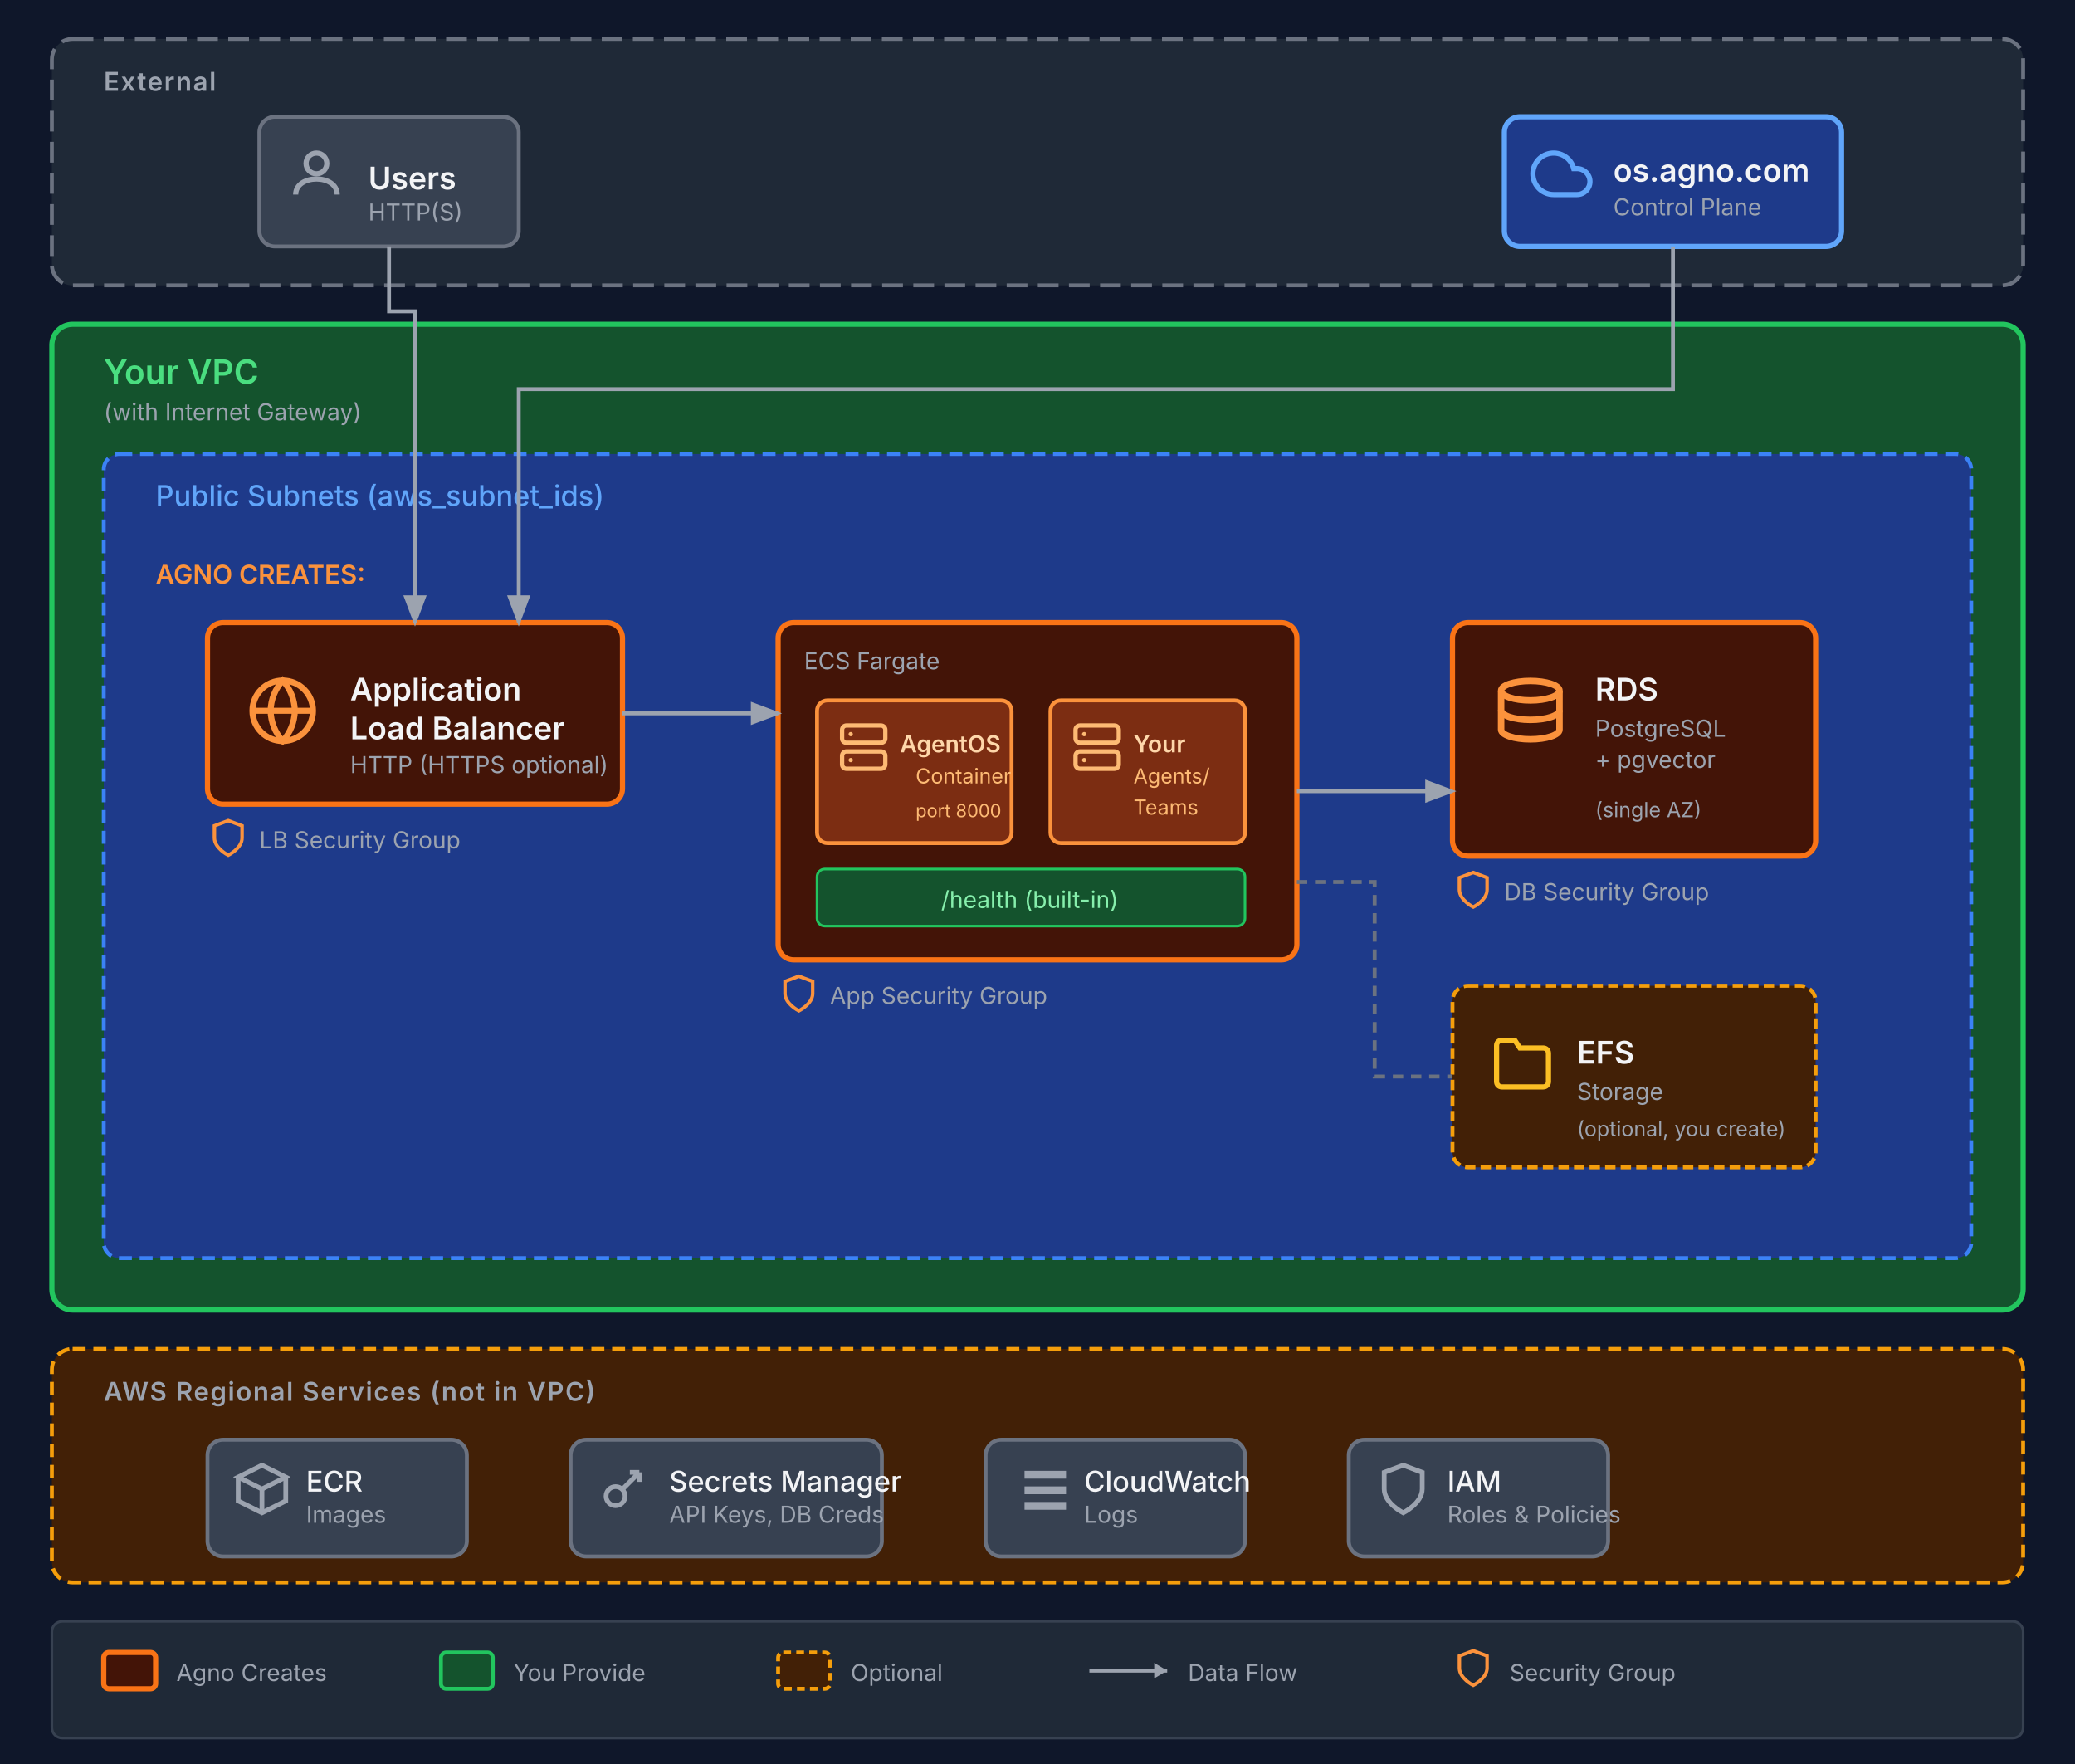
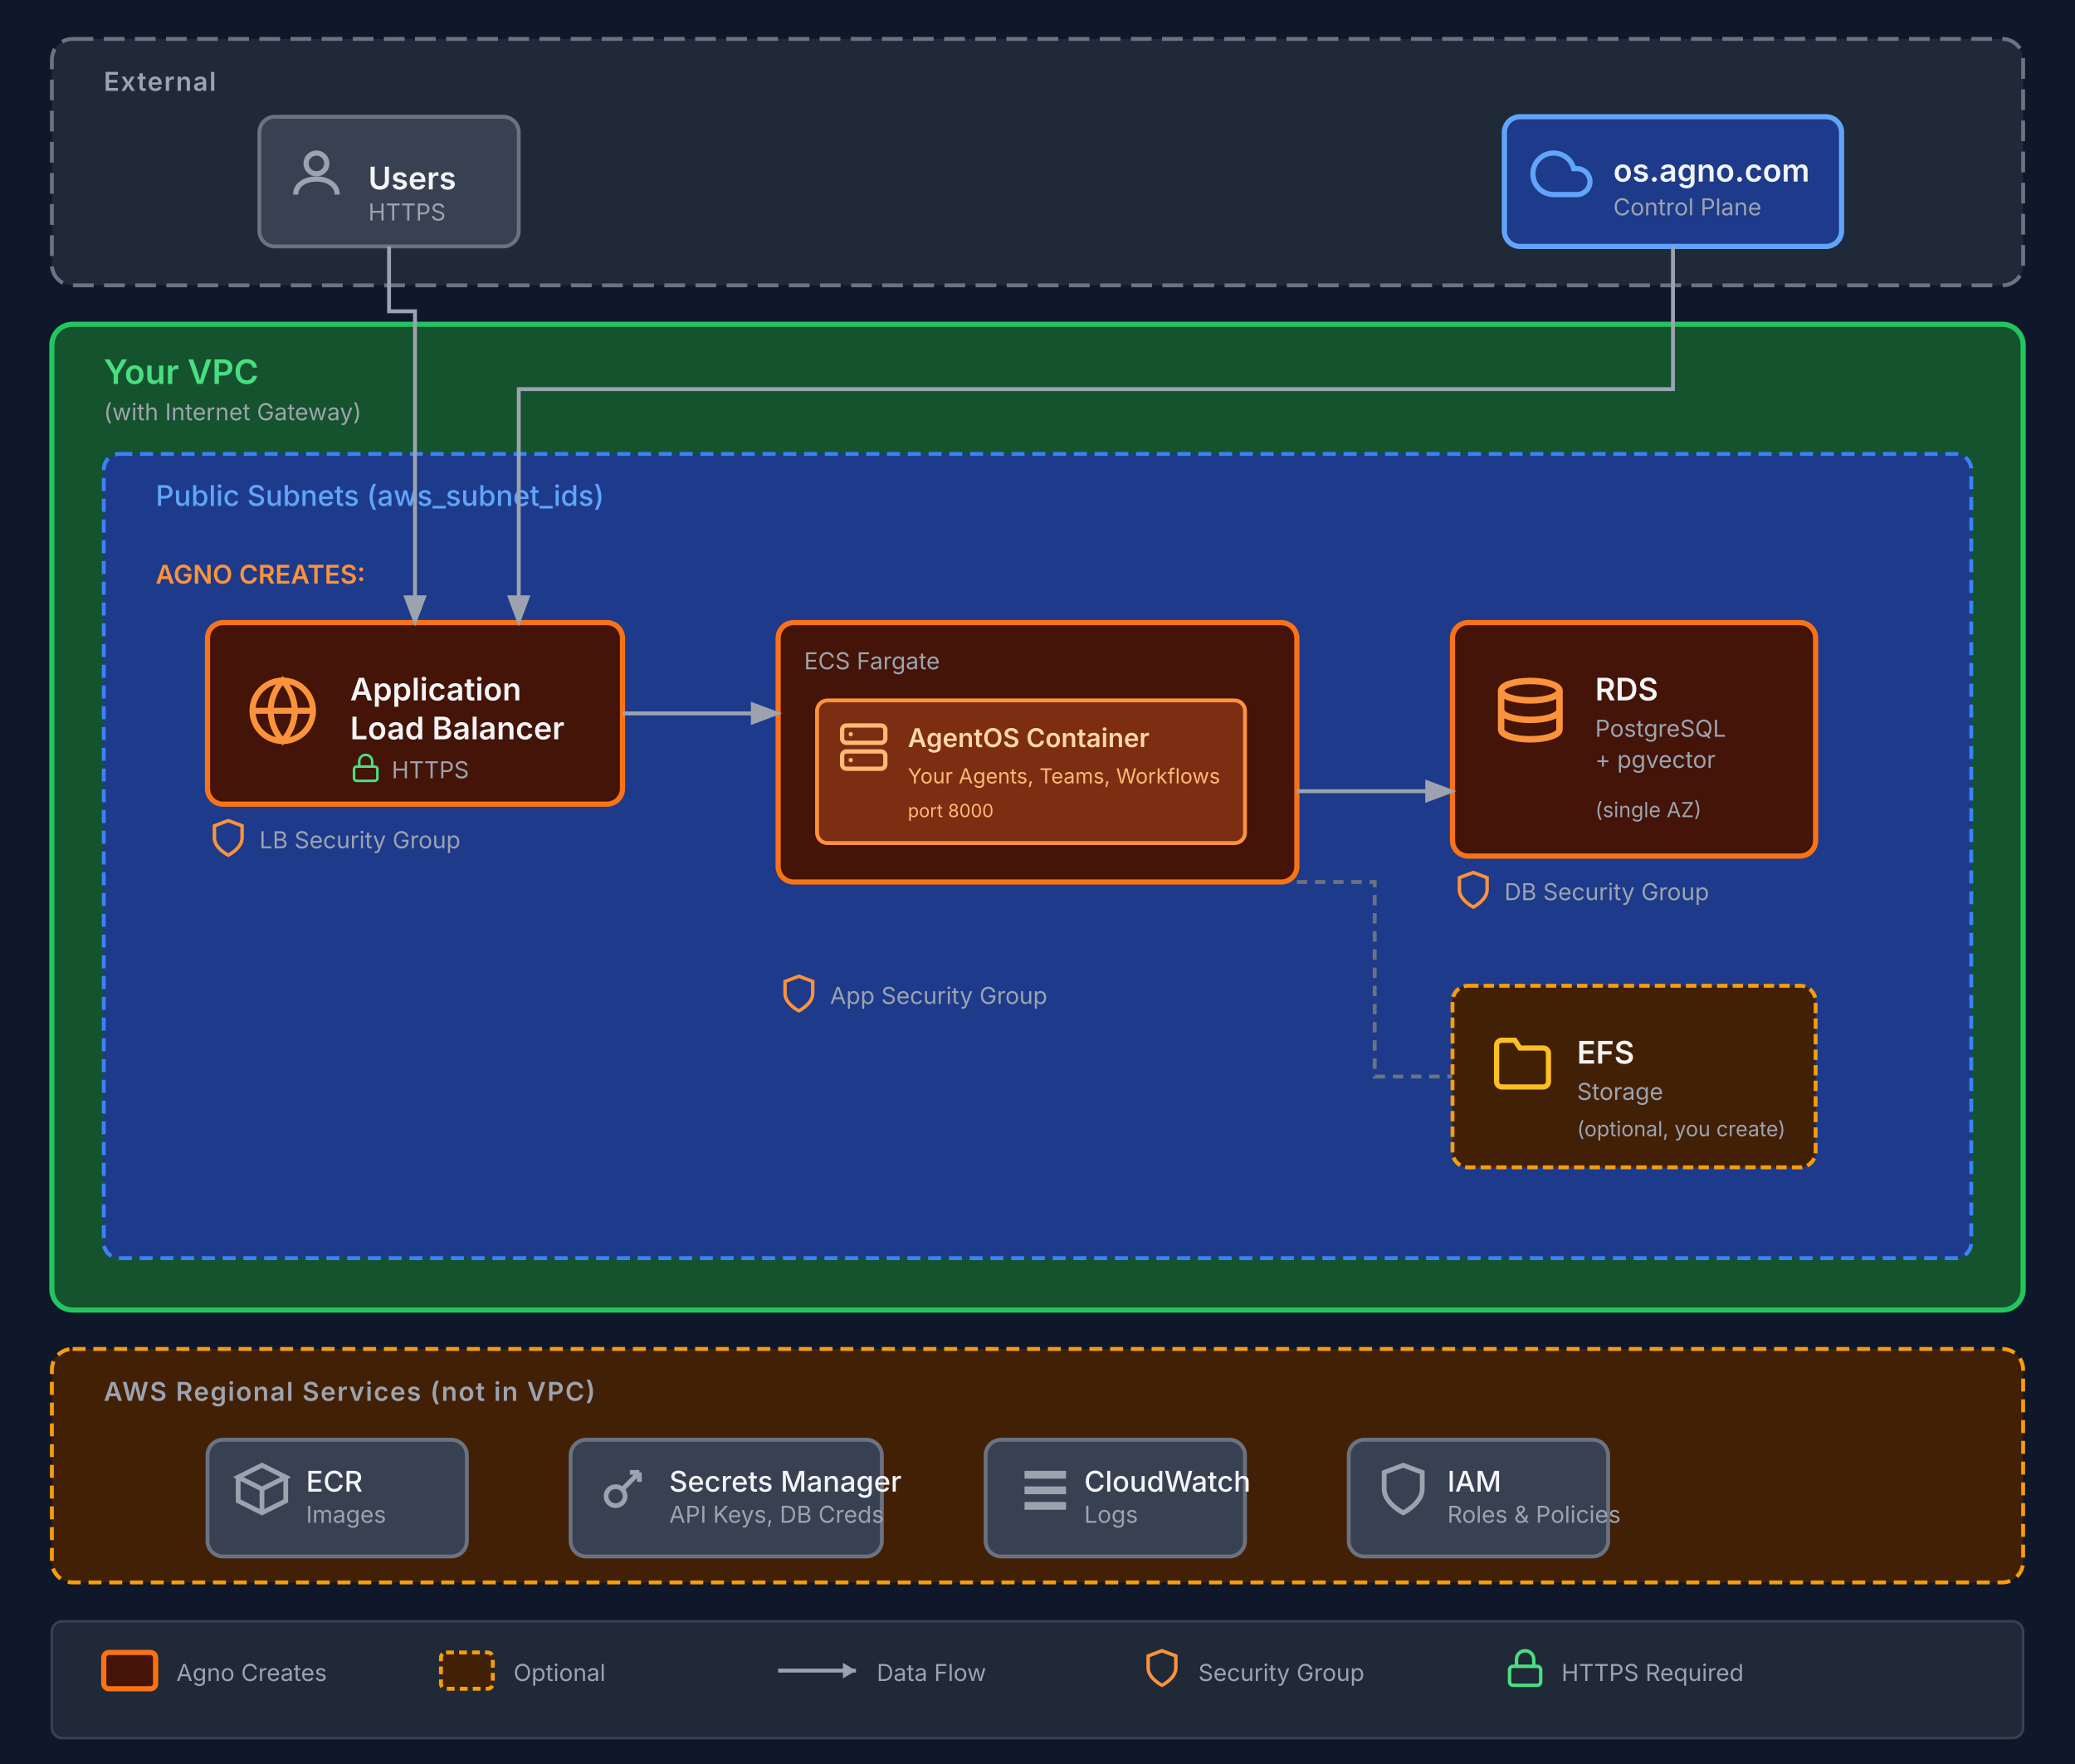
<svg xmlns="http://www.w3.org/2000/svg" viewBox="0 0 800 680" font-family="system-ui, -apple-system, sans-serif">
  <defs>
    <style>
      .external-zone { fill: #1f2937; stroke: #6b7280; stroke-width: 1.5; stroke-dasharray: 8,4; }
      .vpc-border { fill: #14532d; stroke: #22c55e; stroke-width: 2; }
      .subnet-border { fill: #1e3a8a; stroke: #3b82f6; stroke-width: 1.5; stroke-dasharray: 5,3; }
      .regional-zone { fill: #422006; stroke: #f59e0b; stroke-width: 1.5; stroke-dasharray: 5,3; }
      .service-box { fill: #374151; stroke: #6b7280; stroke-width: 1.5; rx: 6; }
      .agno-creates { fill: #431407; stroke: #f97316; stroke-width: 2; rx: 6; }
      .user-provides { fill: #14532d; stroke: #22c55e; stroke-width: 1.5; rx: 6; }
      .label { font-size: 11px; fill: #f3f4f6; font-weight: 500; }
      .label-small { font-size: 9px; fill: #9ca3af; }
      .label-bold { font-size: 12px; fill: #f3f4f6; font-weight: 600; }
      .zone-label { font-size: 10px; fill: #9ca3af; font-weight: 600; text-transform: uppercase; letter-spacing: 0.5px; }
      .arrow { stroke: #9ca3af; stroke-width: 1.5; fill: none; marker-end: url(#arrowhead); }
      .arrow-dashed { stroke: #6b7280; stroke-width: 1.5; fill: none; stroke-dasharray: 4,3; }
    </style>
    <marker id="arrowhead" markerWidth="8" markerHeight="6" refX="7" refY="3" orient="auto">
      <polygon points="0 0, 8 3, 0 6" fill="#9ca3af" />
    </marker>
    <symbol id="icon-user" viewBox="0 0 24 24">
      <circle cx="12" cy="8" r="4" fill="none" stroke="currentColor" stroke-width="2" />
      <path d="M4 20c0-4 4-6 8-6s8 2 8 6" fill="none" stroke="currentColor" stroke-width="2" />
    </symbol>
    <symbol id="icon-cloud" viewBox="0 0 24 24">
      <path d="M18 10h-1.26A8 8 0 109 20h9a5 5 0 000-10z" fill="none" stroke="currentColor" stroke-width="2" />
    </symbol>
    <symbol id="icon-server" viewBox="0 0 24 24">
      <rect x="2" y="2" width="20" height="8" rx="2" fill="none" stroke="currentColor" stroke-width="2" />
      <rect x="2" y="14" width="20" height="8" rx="2" fill="none" stroke="currentColor" stroke-width="2" />
      <circle cx="6" cy="6" r="1" fill="currentColor" />
      <circle cx="6" cy="18" r="1" fill="currentColor" />
    </symbol>
    <symbol id="icon-database" viewBox="0 0 24 24">
      <ellipse cx="12" cy="5" rx="9" ry="3" fill="none" stroke="currentColor" stroke-width="2" />
      <path d="M21 5v6c0 1.66-4 3-9 3s-9-1.34-9-3V5" fill="none" stroke="currentColor" stroke-width="2" />
      <path d="M21 11v6c0 1.66-4 3-9 3s-9-1.34-9-3v-6" fill="none" stroke="currentColor" stroke-width="2" />
    </symbol>
    <symbol id="icon-key" viewBox="0 0 24 24">
      <circle cx="8" cy="15" r="4" fill="none" stroke="currentColor" stroke-width="2" />
      <path d="M11 12l7-7m0 0h-4m4 0v4" fill="none" stroke="currentColor" stroke-width="2" />
    </symbol>
    <symbol id="icon-package" viewBox="0 0 24 24">
      <path d="M12 2L2 7l10 5 10-5-10-5z" fill="none" stroke="currentColor" stroke-width="2" />
      <path d="M2 7v10l10 5 10-5V7" fill="none" stroke="currentColor" stroke-width="2" />
      <path d="M12 12v10" fill="none" stroke="currentColor" stroke-width="2" />
    </symbol>
    <symbol id="icon-folder" viewBox="0 0 24 24">
      <path d="M22 19a2 2 0 01-2 2H4a2 2 0 01-2-2V5a2 2 0 012-2h5l2 3h9a2 2 0 012 2z" fill="none" stroke="currentColor" stroke-width="2" />
    </symbol>
    <symbol id="icon-shield" viewBox="0 0 24 24">
      <path d="M12 22s8-4 8-10V5l-8-3-8 3v7c0 6 8 10 8 10z" fill="none" stroke="currentColor" stroke-width="2" />
    </symbol>
    <symbol id="icon-globe" viewBox="0 0 24 24">
      <circle cx="12" cy="12" r="10" fill="none" stroke="currentColor" stroke-width="2" />
      <path d="M2 12h20M12 2a15.3 15.3 0 014 10 15.3 15.3 0 01-4 10 15.3 15.3 0 01-4-10 15.3 15.3 0 014-10z" fill="none" stroke="currentColor" stroke-width="2" />
    </symbol>
+     <symbol id="icon-lock" viewBox="0 0 24 24">
+       <rect x="3" y="11" width="18" height="11" rx="2" fill="none" stroke="currentColor" stroke-width="2" />
+       <path d="M7 11V7a5 5 0 0110 0v4" fill="none" stroke="currentColor" stroke-width="2" />
+     </symbol>
  </defs>
  <rect width="800" height="680" fill="#0f172a" />
  <rect class="external-zone" x="20" y="15" width="760" height="95" rx="8" />
  <text class="zone-label" x="40" y="35">External</text>
  <g transform="translate(100, 45)">
    <rect class="service-box" x="0" y="0" width="100" height="50" rx="6" />
    <use href="#icon-user" x="10" y="10" width="24" height="24" style="color:#9ca3af" />
    <text class="label-bold" x="42" y="28">Users</text>
-     <text class="label-small" x="42" y="40">HTTP(S)</text>
+     <text class="label-small" x="42" y="40">HTTPS</text>
  </g>
  <g transform="translate(580, 45)">
    <rect x="0" y="0" width="130" height="50" style="fill:#1e3a8a;stroke:#60a5fa;stroke-width:2" rx="6" />
    <use href="#icon-cloud" x="10" y="10" width="24" height="24" style="color:#60a5fa" />
    <text class="label-bold" x="42" y="25" fill="#93c5fd">os.agno.com</text>
    <text class="label-small" x="42" y="38" fill="#60a5fa">Control Plane</text>
  </g>
  <rect class="vpc-border" x="20" y="125" width="760" height="380" rx="8" />
  <text x="40" y="148" fill="#4ade80" font-size="13" font-weight="600">Your VPC</text>
  <text x="40" y="162" fill="#9ca3af" font-size="9">(with Internet Gateway)</text>
  <rect class="subnet-border" x="40" y="175" width="720" height="310" rx="6" />
  <text x="60" y="195" fill="#60a5fa" font-size="11" font-weight="500">Public Subnets (aws_subnet_ids)</text>
  <text x="60" y="225" fill="#fb923c" font-size="10" font-weight="600">AGNO CREATES:</text>
  <g transform="translate(80, 240)">
    <rect class="agno-creates" x="0" y="0" width="160" height="70" />
    <use href="#icon-globe" x="15" y="20" width="28" height="28" style="color:#fb923c" />
    <text class="label-bold" x="55" y="30" fill="#fdba74">Application</text>
    <text class="label-bold" x="55" y="45" fill="#fdba74">Load Balancer</text>
-     <text class="label-small" x="55" y="58">HTTP (HTTPS optional)</text>
+     <g transform="translate(55, 50)">
+       <use href="#icon-lock" x="0" y="0" width="12" height="12" style="color:#4ade80" />
+       <text class="label-small" x="16" y="10" fill="#4ade80">HTTPS</text>
+     </g>
  </g>
  <g transform="translate(80, 315)">
    <use href="#icon-shield" x="0" y="0" width="16" height="16" style="color:#fb923c" />
    <text class="label-small" x="20" y="12" fill="#fb923c">LB Security Group</text>
  </g>
  <g transform="translate(300, 240)">
-     <rect class="agno-creates" x="0" y="0" width="200" height="130" />
+     <rect class="agno-creates" x="0" y="0" width="200" height="100" />
    <text class="label-small" x="10" y="18" fill="#fb923c">ECS Fargate</text>
    <g transform="translate(15, 30)">
-       <rect x="0" y="0" width="75" height="55" style="fill:#7c2d12;stroke:#fb923c;stroke-width:1.5" rx="4" />
+       <rect x="0" y="0" width="165" height="55" style="fill:#7c2d12;stroke:#fb923c;stroke-width:1.5" rx="4" />
      <use href="#icon-server" x="8" y="8" width="20" height="20" style="color:#fdba74" />
-       <text style="font-size:9px;fill:#fed7aa;font-weight:600" x="32" y="20">AgentOS</text>
-       <text style="font-size:8px;fill:#fdba74" x="38" y="32">Container</text>
-       <text style="font-size:7px;fill:#fdba74" x="38" y="45">port 8000</text>
-     </g>
-     <g transform="translate(105, 30)">
-       <rect x="0" y="0" width="75" height="55" style="fill:#7c2d12;stroke:#fb923c;stroke-width:1.5" rx="4" />
-       <use href="#icon-server" x="8" y="8" width="20" height="20" style="color:#fdba74" />
-       <text style="font-size:9px;fill:#fed7aa;font-weight:600" x="32" y="20">Your</text>
-       <text style="font-size:8px;fill:#fdba74" x="32" y="32">Agents/</text>
-       <text style="font-size:8px;fill:#fdba74" x="32" y="44">Teams</text>
-     </g>
-     <g transform="translate(15, 95)">
-       <rect x="0" y="0" width="165" height="22" style="fill:#14532d;stroke:#22c55e;stroke-width:1" rx="3" />
-       <text style="font-size:9px;fill:#86efac" x="82" y="15" text-anchor="middle">/health (built-in)</text>
+       <text style="font-size:10px;fill:#fed7aa;font-weight:600" x="35" y="18">AgentOS Container</text>
+       <text style="font-size:8px;fill:#fdba74" x="35" y="32">Your Agents, Teams, Workflows</text>
+       <text style="font-size:7px;fill:#fdba74" x="35" y="45">port 8000</text>
    </g>
  </g>
  <g transform="translate(300, 375)">
    <use href="#icon-shield" x="0" y="0" width="16" height="16" style="color:#fb923c" />
    <text class="label-small" x="20" y="12" fill="#fb923c">App Security Group</text>
  </g>
  <g transform="translate(560, 240)">
    <rect class="agno-creates" x="0" y="0" width="140" height="90" />
    <use href="#icon-database" x="15" y="20" width="30" height="30" style="color:#fb923c" />
    <text class="label-bold" x="55" y="30" fill="#fdba74">RDS</text>
    <text class="label-small" x="55" y="44" fill="#fed7aa">PostgreSQL</text>
    <text class="label-small" x="55" y="56" fill="#fed7aa">+ pgvector</text>
    <text style="font-size:8px;fill:#9ca3af" x="55" y="75">(single AZ)</text>
  </g>
  <g transform="translate(560, 335)">
    <use href="#icon-shield" x="0" y="0" width="16" height="16" style="color:#fb923c" />
    <text class="label-small" x="20" y="12" fill="#fb923c">DB Security Group</text>
  </g>
  <g transform="translate(560, 380)">
    <rect x="0" y="0" width="140" height="70" style="fill:#422006;stroke:#f59e0b;stroke-width:1.5;stroke-dasharray:4,2" rx="6" />
    <use href="#icon-folder" x="15" y="18" width="24" height="24" style="color:#fbbf24" />
    <text class="label-bold" x="48" y="30" fill="#fcd34d">EFS</text>
    <text class="label-small" x="48" y="44" fill="#fbbf24">Storage</text>
    <text style="font-size:8px;fill:#9ca3af" x="48" y="58">(optional, you create)</text>
  </g>
  <rect class="regional-zone" x="20" y="520" width="760" height="90" rx="8" />
  <text class="zone-label" x="40" y="540">AWS Regional Services (not in VPC)</text>
  <g transform="translate(80, 555)">
    <rect class="service-box" x="0" y="0" width="100" height="45" />
    <use href="#icon-package" x="10" y="8" width="22" height="22" style="color:#9ca3af" />
    <text class="label" x="38" y="20">ECR</text>
    <text class="label-small" x="38" y="32">Images</text>
  </g>
  <g transform="translate(220, 555)">
    <rect class="service-box" x="0" y="0" width="120" height="45" />
    <use href="#icon-key" x="10" y="8" width="22" height="22" style="color:#9ca3af" />
    <text class="label" x="38" y="20">Secrets Manager</text>
    <text class="label-small" x="38" y="32">API Keys, DB Creds</text>
  </g>
  <g transform="translate(380, 555)">
    <rect class="service-box" x="0" y="0" width="100" height="45" />
    <rect x="15" y="12" width="16" height="3" fill="#9ca3af" />
    <rect x="15" y="18" width="16" height="3" fill="#9ca3af" />
    <rect x="15" y="24" width="16" height="3" fill="#9ca3af" />
    <text class="label" x="38" y="20">CloudWatch</text>
    <text class="label-small" x="38" y="32">Logs</text>
  </g>
  <g transform="translate(520, 555)">
    <rect class="service-box" x="0" y="0" width="100" height="45" />
    <use href="#icon-shield" x="10" y="8" width="22" height="22" style="color:#9ca3af" />
    <text class="label" x="38" y="20">IAM</text>
    <text class="label-small" x="38" y="32">Roles &amp; Policies</text>
  </g>
  <path class="arrow" d="M 150 95 L 150 120 L 160 120 L 160 240" />
  <path class="arrow" d="M 645 95 L 645 150 L 200 150 L 200 240" />
  <path class="arrow" d="M 240 275 L 300 275" />
  <path class="arrow" d="M 500 305 L 560 305" />
  <path class="arrow-dashed" d="M 500 340 L 530 340 L 530 415 L 560 415" />
  <g transform="translate(20, 625)">
    <rect x="0" y="0" width="760" height="45" fill="#1f2937" stroke="#374151" rx="4" />
    <rect x="20" y="12" width="20" height="14" style="fill:#431407;stroke:#f97316;stroke-width:2" rx="2" />
    <text class="label-small" x="48" y="23">Agno Creates</text>
-     <rect x="150" y="12" width="20" height="14" style="fill:#14532d;stroke:#22c55e;stroke-width:1.5" rx="2" />
-     <text class="label-small" x="178" y="23">You Provide</text>
-     <rect x="280" y="12" width="20" height="14" style="fill:#422006;stroke:#f59e0b;stroke-width:1.5;stroke-dasharray:3,2" rx="2" />
-     <text class="label-small" x="308" y="23">Optional</text>
-     <line x1="400" y1="19" x2="430" y2="19" stroke="#9ca3af" stroke-width="1.5" />
-     <polygon points="430,19 425,16 425,22" fill="#9ca3af" />
-     <text class="label-small" x="438" y="23">Data Flow</text>
-     <use href="#icon-shield" x="540" y="10" width="16" height="16" style="color:#fb923c" />
-     <text class="label-small" x="562" y="23">Security Group</text>
+     <rect x="150" y="12" width="20" height="14" style="fill:#422006;stroke:#f59e0b;stroke-width:1.5;stroke-dasharray:3,2" rx="2" />
+     <text class="label-small" x="178" y="23">Optional</text>
+     <line x1="280" y1="19" x2="310" y2="19" stroke="#9ca3af" stroke-width="1.5" />
+     <polygon points="310,19 305,16 305,22" fill="#9ca3af" />
+     <text class="label-small" x="318" y="23">Data Flow</text>
+     <use href="#icon-shield" x="420" y="10" width="16" height="16" style="color:#fb923c" />
+     <text class="label-small" x="442" y="23">Security Group</text>
+     <use href="#icon-lock" x="560" y="10" width="16" height="16" style="color:#4ade80" />
+     <text class="label-small" x="582" y="23">HTTPS Required</text>
  </g>
</svg>
